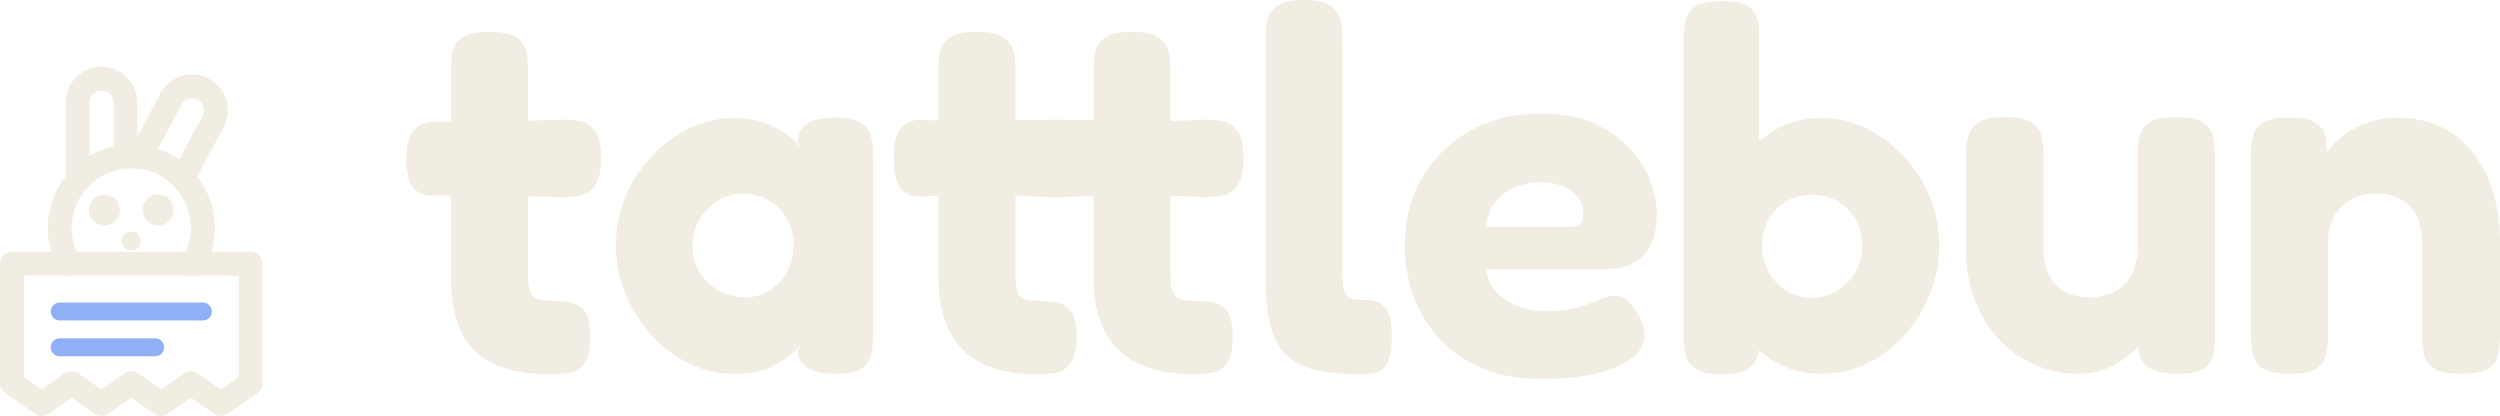
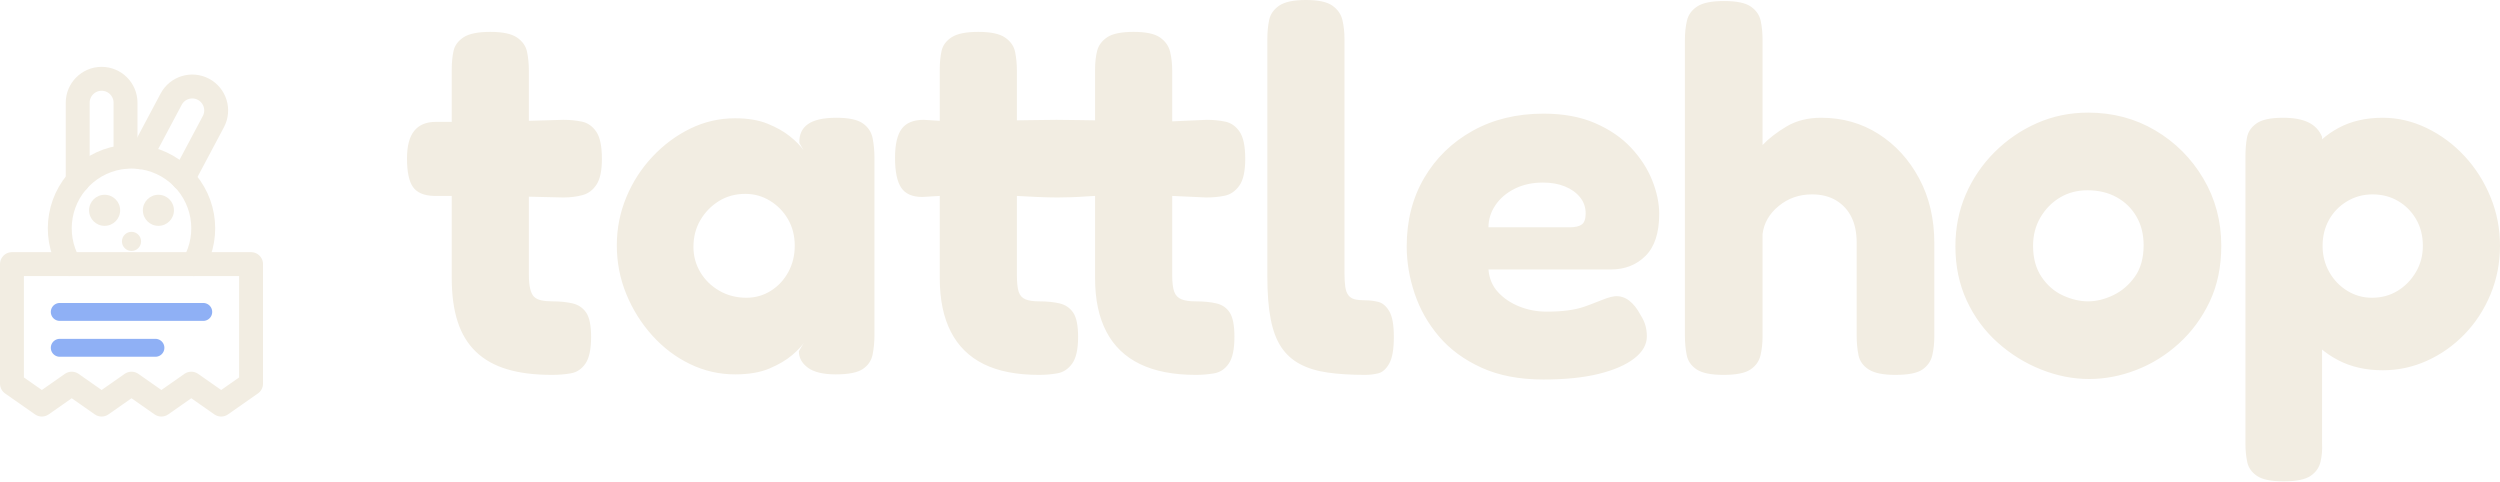
- <svg xmlns="http://www.w3.org/2000/svg" width="486.845" height="81" viewBox="0 0 486.845 81" role="img" aria-label="Tattlebun">
+ <svg xmlns="http://www.w3.org/2000/svg" width="486.145" height="93.6" viewBox="0 0 486.145 93.6" role="img" aria-label="Tattlehop">
  <g transform="translate(0 72)">
    <g fill="none" transform="translate(-11.624 -62.487) scale(1.16239)">
      <g stroke="#f2ede2" stroke-width="4" stroke-linecap="round" stroke-linejoin="round">
        <path d="M23 22.1V9a4 4 0 0 1 8 0v9" />
        <path d="M33 20V9a4 4 0 0 1 8 0v10.8" transform="rotate(28 37 20)" />
        <path d="M21.6 36A12 12 0 1 1 42.4 36" />
        <path d="M12 36H52V56l-5 3.5-5-3.5-5 3.5-5-3.5-5 3.5-5-3.5-5 3.5-5-3.5Z" />
      </g>
      <g fill="#f2ede2">
        <circle cx="27.5" cy="27" r="2.6" />
        <circle cx="36.5" cy="27" r="2.6" />
        <circle cx="32" cy="32.2" r="1.6" />
      </g>
      <path d="M20 44H44M20 50H36" stroke="#8fb0f5" stroke-width="3" stroke-linecap="round" />
    </g>
-     <path d="M107.345 0.9Q102.245 0.9 98.595 -0.2Q94.945 -1.3 92.545 -3.6Q90.145 -5.9 88.995 -9.45Q87.845 -13 87.845 -17.9V-58.5Q87.845 -60.5 88.195 -62.1Q88.545 -63.7 90.145 -64.75Q91.745 -65.8 95.345 -65.8Q98.945 -65.8 100.545 -64.7Q102.145 -63.6 102.495 -61.9Q102.845 -60.2 102.845 -58.2V-18.5Q102.845 -16.9 103.095 -15.85Q103.345 -14.8 103.845 -14.3Q104.345 -13.8 105.245 -13.6Q106.145 -13.4 107.445 -13.4Q109.645 -13.4 111.345 -13Q113.045 -12.6 113.995 -11.2Q114.945 -9.8 114.945 -6.5Q114.945 -2.9 113.845 -1.3Q112.745 0.3 110.995 0.6Q109.245 0.9 107.345 0.9ZM84.745 -48.3H95.745L109.545 -48.7Q111.445 -48.7 113.145 -48.35Q114.845 -48 115.945 -46.4Q117.045 -44.8 117.045 -41.1Q117.045 -37.7 115.995 -36.1Q114.945 -34.5 113.245 -34.05Q111.545 -33.6 109.545 -33.6L96.445 -33.9H84.345Q81.445 -34 80.295 -35.65Q79.145 -37.3 79.145 -41.2Q79.145 -44.8 80.545 -46.55Q81.945 -48.3 84.745 -48.3Z M162.545 0.8Q158.845 0.8 157.095 -0.5Q155.345 -1.8 155.345 -3.7L156.345 -5.4Q155.745 -4.4 154.045 -2.95Q152.345 -1.5 149.645 -0.35Q146.945 0.8 142.945 0.8Q138.345 0.8 134.195 -1.2Q130.045 -3.2 126.845 -6.75Q123.645 -10.3 121.795 -14.8Q119.945 -19.3 119.945 -24.3Q119.945 -29.2 121.795 -33.65Q123.645 -38.1 126.895 -41.55Q130.145 -45 134.245 -47Q138.345 -49 142.945 -49Q146.645 -49 149.245 -47.95Q151.845 -46.9 153.595 -45.5Q155.345 -44.1 156.245 -42.8L155.445 -44.2Q155.345 -46.6 157.095 -47.85Q158.845 -49.1 162.645 -49.1Q166.245 -49.1 167.795 -48Q169.345 -46.9 169.695 -45.1Q170.045 -43.3 170.045 -41.3V-6.8Q170.045 -4.9 169.695 -3.1Q169.345 -1.3 167.795 -0.25Q166.245 0.8 162.545 0.8ZM145.145 -14.1Q147.745 -14.1 149.895 -15.45Q152.045 -16.8 153.295 -19.1Q154.545 -21.4 154.545 -24.2Q154.545 -27.1 153.245 -29.35Q151.945 -31.6 149.745 -32.95Q147.545 -34.3 144.945 -34.3Q142.045 -34.3 139.795 -32.9Q137.545 -31.5 136.195 -29.2Q134.845 -26.9 134.845 -24Q134.845 -21.3 136.195 -19.05Q137.545 -16.8 139.895 -15.45Q142.245 -14.1 145.145 -14.1Z M202.045 0.9Q195.545 0.9 191.295 -1.2Q187.045 -3.3 184.895 -7.5Q182.745 -11.7 182.745 -17.9V-33.9L179.345 -33.7Q176.445 -33.7 175.245 -35.5Q174.045 -37.3 174.045 -41.3Q174.045 -45.2 175.345 -46.95Q176.645 -48.7 179.645 -48.7L182.745 -48.5V-58.5Q182.745 -60.5 183.095 -62.1Q183.445 -63.7 185.045 -64.75Q186.645 -65.8 190.245 -65.8Q193.845 -65.8 195.445 -64.7Q197.045 -63.6 197.395 -61.9Q197.745 -60.2 197.745 -58.2V-48.6Q199.045 -48.6 201.245 -48.65Q203.445 -48.7 205.445 -48.7Q207.545 -48.7 209.695 -48.65Q211.845 -48.6 212.945 -48.6V-58.5Q212.945 -60.5 213.345 -62.1Q213.745 -63.7 215.295 -64.75Q216.845 -65.8 220.445 -65.8Q224.045 -65.8 225.595 -64.7Q227.145 -63.6 227.545 -61.9Q227.945 -60.2 227.945 -58.2V-48.4L234.645 -48.7Q236.545 -48.7 238.245 -48.35Q239.945 -48 241.045 -46.4Q242.145 -44.8 242.145 -41.1Q242.145 -37.5 240.995 -35.9Q239.845 -34.3 238.195 -33.95Q236.545 -33.6 234.545 -33.6L227.945 -33.9V-18.5Q227.945 -16.3 228.345 -15.25Q228.745 -14.2 229.745 -13.8Q230.745 -13.4 232.445 -13.4Q234.845 -13.4 236.545 -13Q238.245 -12.6 239.145 -11.2Q240.045 -9.8 240.045 -6.5Q240.045 -2.9 238.945 -1.3Q237.845 0.3 236.095 0.6Q234.345 0.9 232.545 0.9Q226.045 0.9 221.695 -1.2Q217.345 -3.3 215.145 -7.5Q212.945 -11.7 212.945 -17.9V-33.9Q212.445 -33.9 211.145 -33.8Q209.845 -33.7 208.345 -33.65Q206.845 -33.6 205.645 -33.6Q203.945 -33.6 201.595 -33.7Q199.245 -33.8 197.745 -33.9V-18.5Q197.745 -16.3 198.095 -15.25Q198.445 -14.2 199.395 -13.8Q200.345 -13.4 202.045 -13.4Q204.345 -13.4 206.045 -13Q207.745 -12.6 208.695 -11.2Q209.645 -9.8 209.645 -6.5Q209.645 -2.9 208.495 -1.3Q207.345 0.3 205.595 0.6Q203.845 0.9 202.045 0.9Z M265.445 0.9Q261.345 0.9 258.195 0.45Q255.045 0 252.795 -1.2Q250.545 -2.4 249.145 -4.5Q247.745 -6.6 247.095 -9.95Q246.445 -13.3 246.445 -18.2V-64.4Q246.445 -66.4 246.795 -68.1Q247.145 -69.8 248.745 -70.9Q250.345 -72 253.945 -72Q257.545 -72 259.095 -70.9Q260.645 -69.8 261.045 -68.1Q261.445 -66.4 261.445 -64.4V-18.9Q261.445 -17.3 261.595 -16.25Q261.745 -15.2 262.195 -14.6Q262.645 -14 263.445 -13.8Q264.245 -13.6 265.545 -13.6Q266.745 -13.6 267.995 -13.3Q269.245 -13 270.145 -11.5Q271.045 -10 271.045 -6.5Q271.045 -2.9 270.145 -1.3Q269.245 0.3 267.995 0.6Q266.745 0.9 265.445 0.9Z M300.145 1.8Q293.145 1.8 288.095 -0.5Q283.045 -2.8 279.845 -6.55Q276.645 -10.3 275.095 -14.9Q273.545 -19.5 273.545 -24.1Q273.545 -31.6 276.945 -37.4Q280.345 -43.2 286.345 -46.55Q292.345 -49.9 300.145 -49.9Q305.945 -49.9 310.195 -48.05Q314.445 -46.2 317.195 -43.25Q319.945 -40.3 321.295 -36.9Q322.645 -33.5 322.645 -30.4Q322.645 -24.9 319.995 -22.25Q317.345 -19.6 313.245 -19.6H289.445Q289.645 -17 291.295 -15.2Q292.945 -13.4 295.445 -12.4Q297.945 -11.4 300.745 -11.4Q303.145 -11.4 304.945 -11.65Q306.745 -11.9 308.045 -12.35Q309.345 -12.8 310.445 -13.25Q311.545 -13.7 312.395 -14Q313.245 -14.3 314.045 -14.4Q315.545 -14.5 316.795 -13.55Q318.045 -12.6 319.045 -10.7Q319.745 -9.6 319.995 -8.6Q320.245 -7.6 320.245 -6.6Q320.245 -4.2 317.795 -2.3Q315.345 -0.4 310.895 0.7Q306.445 1.8 300.145 1.8ZM289.445 -27.8H305.245Q306.845 -27.8 307.595 -28.35Q308.345 -28.9 308.345 -30.5Q308.345 -32.3 307.245 -33.65Q306.145 -35 304.295 -35.75Q302.445 -36.5 300.045 -36.5Q296.945 -36.5 294.545 -35.3Q292.145 -34.1 290.795 -32.1Q289.445 -30.1 289.445 -27.8Z M354.845 0.8Q349.945 0.8 346.195 -1.25Q342.445 -3.3 339.995 -6.8Q337.545 -10.3 336.295 -14.8Q335.045 -19.3 335.145 -24.4Q335.145 -29.3 336.445 -33.8Q337.745 -38.3 340.195 -41.7Q342.645 -45.1 346.295 -47.05Q349.945 -49 354.845 -49Q359.245 -49 363.395 -47Q367.545 -45 370.745 -41.55Q373.945 -38.1 375.795 -33.65Q377.645 -29.2 377.645 -24.3Q377.645 -19.2 375.795 -14.65Q373.945 -10.1 370.745 -6.6Q367.545 -3.1 363.445 -1.15Q359.345 0.8 354.845 0.8ZM352.745 -14Q355.545 -14 357.745 -15.35Q359.945 -16.7 361.295 -19Q362.645 -21.3 362.645 -24.1Q362.645 -27 361.345 -29.25Q360.045 -31.5 357.845 -32.8Q355.645 -34.1 352.845 -34.1Q350.145 -34.1 347.895 -32.8Q345.645 -31.5 344.395 -29.25Q343.145 -27 343.145 -24.1Q343.145 -21.3 344.445 -19Q345.745 -16.7 347.945 -15.35Q350.145 -14 352.745 -14ZM335.345 0.9Q331.745 0.9 330.145 -0.2Q328.545 -1.3 328.195 -3.05Q327.845 -4.8 327.845 -6.7V-64.2Q327.845 -66.3 328.245 -68Q328.645 -69.7 330.195 -70.75Q331.745 -71.8 335.445 -71.8Q339.045 -71.8 340.545 -70.7Q342.045 -69.6 342.345 -67.85Q342.645 -66.1 342.545 -64.2V-3.6Q342.045 -1.3 340.445 -0.2Q338.845 0.9 335.345 0.9Z M404.845 0.8Q400.245 0.8 396.195 -1Q392.145 -2.8 389.145 -6.05Q386.145 -9.3 384.495 -13.75Q382.845 -18.2 382.845 -23.5V-41.6Q382.845 -43.6 383.245 -45.3Q383.645 -47 385.195 -48.1Q386.745 -49.2 390.445 -49.2Q394.145 -49.2 395.695 -48.1Q397.245 -47 397.595 -45.25Q397.945 -43.5 397.945 -41.5V-23.5Q397.945 -20.6 398.995 -18.45Q400.045 -16.3 402.095 -15.2Q404.145 -14.1 406.945 -14.1Q409.845 -14.1 411.895 -15.25Q413.945 -16.4 415.095 -18.5Q416.245 -20.6 416.245 -23.5V-41.7Q416.245 -43.7 416.645 -45.4Q417.045 -47.1 418.595 -48.15Q420.145 -49.2 423.845 -49.2Q427.545 -49.2 429.095 -48.1Q430.645 -47 430.995 -45.25Q431.345 -43.5 431.345 -41.6V-6.4Q431.345 -4.5 430.995 -2.85Q430.645 -1.2 429.045 -0.2Q427.445 0.8 423.845 0.8Q421.145 0.8 419.645 0.2Q418.145 -0.4 417.445 -1.3Q416.745 -2.2 416.595 -3.2Q416.445 -4.2 416.445 -5L417.745 -6.1Q417.445 -5.7 416.445 -4.6Q415.445 -3.5 413.795 -2.25Q412.145 -1 409.945 -0.1Q407.745 0.8 404.845 0.8Z M445.845 0.8Q442.145 0.8 440.595 -0.25Q439.045 -1.3 438.695 -3.05Q438.345 -4.8 438.345 -6.7V-41.9Q438.345 -43.8 438.745 -45.45Q439.145 -47.1 440.695 -48.1Q442.245 -49.1 445.945 -49.1Q449.145 -49.1 450.645 -48.25Q452.145 -47.4 452.595 -46.2Q453.045 -45 453.045 -43.95Q453.045 -42.9 453.245 -42.5L452.645 -40.6Q452.845 -42.1 454.195 -43.65Q455.545 -45.2 457.595 -46.45Q459.645 -47.7 461.995 -48.4Q464.345 -49.1 466.645 -49.1Q471.445 -49.1 475.195 -47.35Q478.945 -45.6 481.545 -42.3Q484.145 -39 485.495 -34.55Q486.845 -30.1 486.845 -24.8V-6.6Q486.845 -4.7 486.495 -2.95Q486.145 -1.2 484.595 -0.2Q483.045 0.8 479.345 0.8Q475.545 0.8 473.995 -0.25Q472.445 -1.3 472.045 -3.05Q471.645 -4.8 471.645 -6.7V-24.8Q471.645 -27.8 470.645 -29.9Q469.645 -32 467.645 -33.15Q465.645 -34.3 462.745 -34.3Q459.845 -34.3 457.745 -33.1Q455.645 -31.9 454.495 -29.8Q453.345 -27.7 453.345 -24.8V-6.6Q453.345 -4.7 452.995 -2.95Q452.645 -1.2 451.095 -0.2Q449.545 0.8 445.845 0.8Z" fill="#f2ede2" />
+     <path d="M107.345 0.9Q102.245 0.9 98.595 -0.2Q94.945 -1.3 92.545 -3.6Q90.145 -5.9 88.995 -9.45Q87.845 -13 87.845 -17.9V-58.5Q87.845 -60.5 88.195 -62.1Q88.545 -63.7 90.145 -64.75Q91.745 -65.8 95.345 -65.8Q98.945 -65.8 100.545 -64.7Q102.145 -63.6 102.495 -61.9Q102.845 -60.2 102.845 -58.2V-18.5Q102.845 -16.9 103.095 -15.85Q103.345 -14.8 103.845 -14.3Q104.345 -13.8 105.245 -13.6Q106.145 -13.4 107.445 -13.4Q109.645 -13.4 111.345 -13Q113.045 -12.6 113.995 -11.2Q114.945 -9.8 114.945 -6.5Q114.945 -2.9 113.845 -1.3Q112.745 0.3 110.995 0.6Q109.245 0.9 107.345 0.9ZM84.745 -48.3H95.745L109.545 -48.7Q111.445 -48.7 113.145 -48.35Q114.845 -48 115.945 -46.4Q117.045 -44.8 117.045 -41.1Q117.045 -37.7 115.995 -36.1Q114.945 -34.5 113.245 -34.05Q111.545 -33.6 109.545 -33.6L96.445 -33.9H84.345Q81.445 -34 80.295 -35.65Q79.145 -37.3 79.145 -41.2Q79.145 -44.8 80.545 -46.55Q81.945 -48.3 84.745 -48.3Z M162.545 0.8Q158.845 0.8 157.095 -0.5Q155.345 -1.8 155.345 -3.7L156.345 -5.4Q155.745 -4.4 154.045 -2.95Q152.345 -1.5 149.645 -0.35Q146.945 0.8 142.945 0.8Q138.345 0.8 134.195 -1.2Q130.045 -3.2 126.845 -6.75Q123.645 -10.3 121.795 -14.8Q119.945 -19.3 119.945 -24.3Q119.945 -29.2 121.795 -33.65Q123.645 -38.1 126.895 -41.55Q130.145 -45 134.245 -47Q138.345 -49 142.945 -49Q146.645 -49 149.245 -47.95Q151.845 -46.9 153.595 -45.5Q155.345 -44.1 156.245 -42.8L155.445 -44.2Q155.345 -46.6 157.095 -47.85Q158.845 -49.1 162.645 -49.1Q166.245 -49.1 167.795 -48Q169.345 -46.9 169.695 -45.1Q170.045 -43.3 170.045 -41.3V-6.8Q170.045 -4.9 169.695 -3.1Q169.345 -1.3 167.795 -0.25Q166.245 0.8 162.545 0.8ZM145.145 -14.1Q147.745 -14.1 149.895 -15.45Q152.045 -16.8 153.295 -19.1Q154.545 -21.4 154.545 -24.2Q154.545 -27.1 153.245 -29.35Q151.945 -31.6 149.745 -32.95Q147.545 -34.3 144.945 -34.3Q142.045 -34.3 139.795 -32.9Q137.545 -31.5 136.195 -29.2Q134.845 -26.9 134.845 -24Q134.845 -21.3 136.195 -19.05Q137.545 -16.8 139.895 -15.45Q142.245 -14.1 145.145 -14.1Z M202.045 0.9Q195.545 0.9 191.295 -1.2Q187.045 -3.3 184.895 -7.5Q182.745 -11.7 182.745 -17.9V-33.9L179.345 -33.7Q176.445 -33.7 175.245 -35.5Q174.045 -37.3 174.045 -41.3Q174.045 -45.2 175.345 -46.95Q176.645 -48.7 179.645 -48.7L182.745 -48.5V-58.5Q182.745 -60.5 183.095 -62.1Q183.445 -63.7 185.045 -64.75Q186.645 -65.8 190.245 -65.8Q193.845 -65.8 195.445 -64.7Q197.045 -63.6 197.395 -61.9Q197.745 -60.2 197.745 -58.2V-48.6Q199.045 -48.6 201.245 -48.65Q203.445 -48.7 205.445 -48.7Q207.545 -48.7 209.695 -48.65Q211.845 -48.6 212.945 -48.6V-58.5Q212.945 -60.5 213.345 -62.1Q213.745 -63.7 215.295 -64.75Q216.845 -65.8 220.445 -65.8Q224.045 -65.8 225.595 -64.7Q227.145 -63.6 227.545 -61.9Q227.945 -60.2 227.945 -58.2V-48.4L234.645 -48.7Q236.545 -48.7 238.245 -48.35Q239.945 -48 241.045 -46.4Q242.145 -44.8 242.145 -41.1Q242.145 -37.5 240.995 -35.9Q239.845 -34.3 238.195 -33.95Q236.545 -33.6 234.545 -33.6L227.945 -33.9V-18.5Q227.945 -16.3 228.345 -15.25Q228.745 -14.2 229.745 -13.8Q230.745 -13.4 232.445 -13.4Q234.845 -13.4 236.545 -13Q238.245 -12.6 239.145 -11.2Q240.045 -9.8 240.045 -6.5Q240.045 -2.9 238.945 -1.3Q237.845 0.3 236.095 0.6Q234.345 0.9 232.545 0.9Q226.045 0.9 221.695 -1.2Q217.345 -3.3 215.145 -7.5Q212.945 -11.7 212.945 -17.9V-33.9Q212.445 -33.9 211.145 -33.8Q209.845 -33.7 208.345 -33.65Q206.845 -33.6 205.645 -33.6Q203.945 -33.6 201.595 -33.7Q199.245 -33.8 197.745 -33.9V-18.5Q197.745 -16.3 198.095 -15.25Q198.445 -14.2 199.395 -13.8Q200.345 -13.4 202.045 -13.4Q204.345 -13.4 206.045 -13Q207.745 -12.6 208.695 -11.2Q209.645 -9.8 209.645 -6.5Q209.645 -2.9 208.495 -1.3Q207.345 0.3 205.595 0.6Q203.845 0.9 202.045 0.9Z M265.445 0.9Q261.345 0.9 258.195 0.45Q255.045 0 252.795 -1.2Q250.545 -2.4 249.145 -4.5Q247.745 -6.6 247.095 -9.95Q246.445 -13.3 246.445 -18.2V-64.4Q246.445 -66.4 246.795 -68.1Q247.145 -69.8 248.745 -70.9Q250.345 -72 253.945 -72Q257.545 -72 259.095 -70.9Q260.645 -69.8 261.045 -68.1Q261.445 -66.4 261.445 -64.4V-18.9Q261.445 -17.3 261.595 -16.25Q261.745 -15.2 262.195 -14.6Q262.645 -14 263.445 -13.8Q264.245 -13.6 265.545 -13.6Q266.745 -13.6 267.995 -13.3Q269.245 -13 270.145 -11.5Q271.045 -10 271.045 -6.5Q271.045 -2.9 270.145 -1.3Q269.245 0.3 267.995 0.6Q266.745 0.9 265.445 0.9Z M300.145 1.8Q293.145 1.8 288.095 -0.5Q283.045 -2.8 279.845 -6.55Q276.645 -10.3 275.095 -14.9Q273.545 -19.5 273.545 -24.1Q273.545 -31.6 276.945 -37.4Q280.345 -43.2 286.345 -46.55Q292.345 -49.9 300.145 -49.9Q305.945 -49.9 310.195 -48.05Q314.445 -46.2 317.195 -43.25Q319.945 -40.3 321.295 -36.9Q322.645 -33.5 322.645 -30.4Q322.645 -24.9 319.995 -22.25Q317.345 -19.6 313.245 -19.6H289.445Q289.645 -17 291.295 -15.2Q292.945 -13.4 295.445 -12.4Q297.945 -11.4 300.745 -11.4Q303.145 -11.4 304.945 -11.65Q306.745 -11.9 308.045 -12.35Q309.345 -12.8 310.445 -13.25Q311.545 -13.7 312.395 -14Q313.245 -14.3 314.045 -14.4Q315.545 -14.5 316.795 -13.55Q318.045 -12.6 319.045 -10.7Q319.745 -9.6 319.995 -8.6Q320.245 -7.6 320.245 -6.6Q320.245 -4.2 317.795 -2.3Q315.345 -0.4 310.895 0.7Q306.445 1.8 300.145 1.8ZM289.445 -27.8H305.245Q306.845 -27.8 307.595 -28.35Q308.345 -28.9 308.345 -30.5Q308.345 -32.3 307.245 -33.65Q306.145 -35 304.295 -35.75Q302.445 -36.5 300.045 -36.5Q296.945 -36.5 294.545 -35.3Q292.145 -34.1 290.795 -32.1Q289.445 -30.1 289.445 -27.8Z M335.145 0.9Q331.545 0.9 329.945 -0.15Q328.345 -1.2 327.995 -2.95Q327.645 -4.7 327.645 -6.7V-64.3Q327.645 -66.3 328.045 -68Q328.445 -69.7 330.045 -70.75Q331.645 -71.8 335.245 -71.8Q338.945 -71.8 340.495 -70.7Q342.045 -69.6 342.395 -67.9Q342.745 -66.2 342.745 -64.2V-43.8Q344.545 -45.7 347.395 -47.4Q350.245 -49.1 354.145 -49.1Q360.345 -49.1 365.295 -45.95Q370.245 -42.8 373.195 -37.3Q376.145 -31.8 376.145 -24.7V-6.6Q376.145 -4.6 375.745 -2.9Q375.345 -1.2 373.845 -0.15Q372.345 0.9 368.545 0.9Q365.045 0.9 363.395 -0.15Q361.745 -1.2 361.395 -2.95Q361.045 -4.7 361.045 -6.7V-24.8Q361.045 -27.7 360.045 -29.75Q359.045 -31.8 357.095 -33Q355.145 -34.2 352.345 -34.2Q348.645 -34.2 345.895 -31.95Q343.145 -29.7 342.745 -26.5V-6.6Q342.745 -4.6 342.345 -2.9Q341.945 -1.2 340.395 -0.15Q338.845 0.9 335.145 0.9Z M406.245 1.7Q401.545 1.7 396.895 -0.15Q392.245 -2 388.445 -5.4Q384.645 -8.8 382.445 -13.55Q380.245 -18.3 380.245 -24.1Q380.245 -29.5 382.245 -34.15Q384.245 -38.8 387.845 -42.4Q391.445 -46 396.095 -48.05Q400.745 -50.1 406.045 -50.1Q413.245 -50.1 419.095 -46.65Q424.945 -43.2 428.445 -37.3Q431.945 -31.4 431.945 -24.2Q431.945 -18.1 429.695 -13.35Q427.445 -8.6 423.695 -5.2Q419.945 -1.8 415.395 -0.05Q410.845 1.7 406.245 1.7ZM406.045 -13.4Q408.445 -13.4 410.945 -14.6Q413.445 -15.8 415.145 -18.2Q416.845 -20.6 416.845 -24.3Q416.845 -27.5 415.445 -29.9Q414.045 -32.3 411.595 -33.65Q409.145 -35 405.945 -35Q402.945 -35 400.595 -33.6Q398.245 -32.2 396.795 -29.75Q395.345 -27.3 395.345 -24.2Q395.345 -20.6 396.995 -18.15Q398.645 -15.7 401.145 -14.55Q403.645 -13.4 406.045 -13.4Z M463.345 0Q458.445 0 454.695 -1.95Q450.945 -3.9 448.495 -7.25Q446.045 -10.6 444.795 -15Q443.545 -19.4 443.645 -24.5Q443.645 -29.4 444.945 -33.85Q446.245 -38.3 448.695 -41.75Q451.145 -45.2 454.795 -47.15Q458.445 -49.1 463.345 -49.1Q467.745 -49.1 471.895 -47.1Q476.045 -45.1 479.245 -41.65Q482.445 -38.2 484.295 -33.7Q486.145 -29.2 486.145 -24.2Q486.145 -19.2 484.295 -14.75Q482.445 -10.3 479.245 -7Q476.045 -3.7 471.945 -1.85Q467.845 0 463.345 0ZM444.045 21.6Q440.445 21.6 438.895 20.55Q437.345 19.5 436.995 17.85Q436.645 16.2 436.645 14.3V-41.6Q436.645 -43.6 436.945 -45.25Q437.245 -46.9 438.795 -48Q440.345 -49.1 443.945 -49.1Q447.045 -49.1 448.895 -48.2Q450.745 -47.3 451.545 -45.4V14.2Q451.645 16.1 451.245 17.8Q450.845 19.5 449.295 20.55Q447.745 21.6 444.045 21.6ZM461.245 -14.1Q464.045 -14.1 466.245 -15.45Q468.445 -16.8 469.795 -19.1Q471.145 -21.4 471.145 -24.2Q471.145 -27.1 469.845 -29.35Q468.545 -31.6 466.345 -32.9Q464.145 -34.2 461.345 -34.2Q458.645 -34.2 456.395 -32.85Q454.145 -31.5 452.895 -29.25Q451.645 -27 451.645 -24.2Q451.645 -21.4 452.945 -19.1Q454.245 -16.8 456.445 -15.45Q458.645 -14.1 461.245 -14.1Z" fill="#f2ede2" />
  </g>
</svg>
